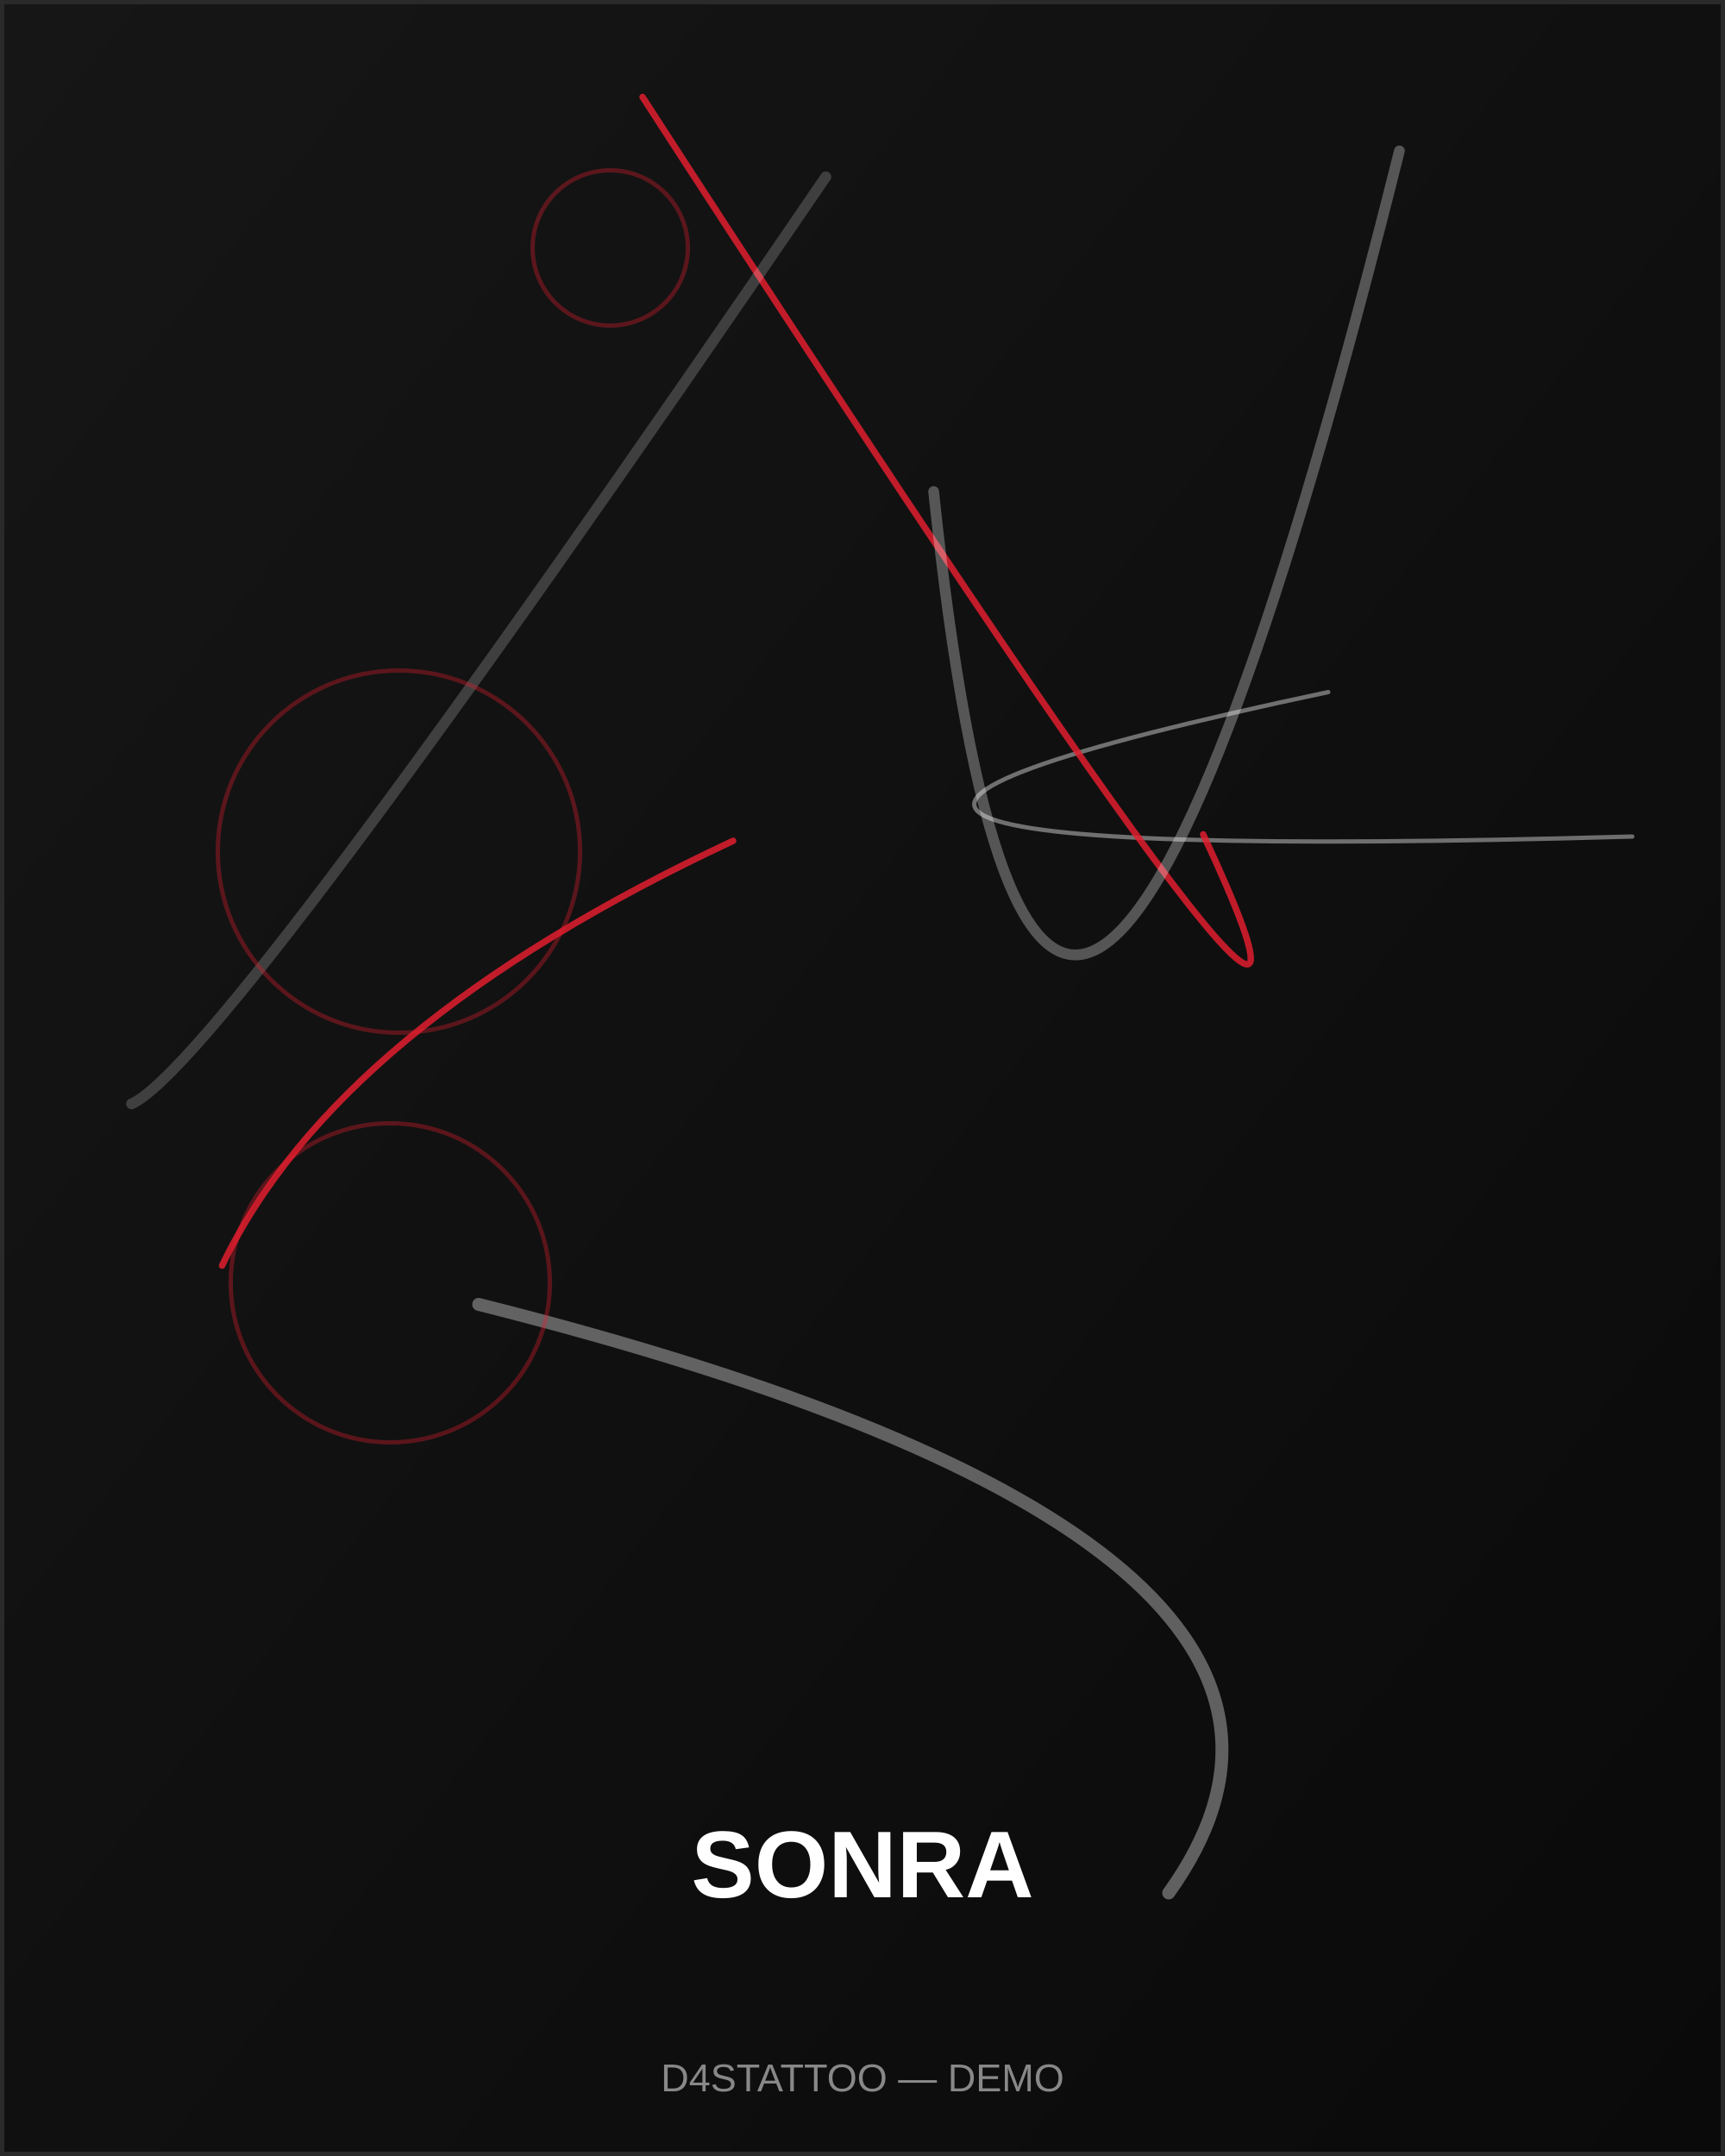
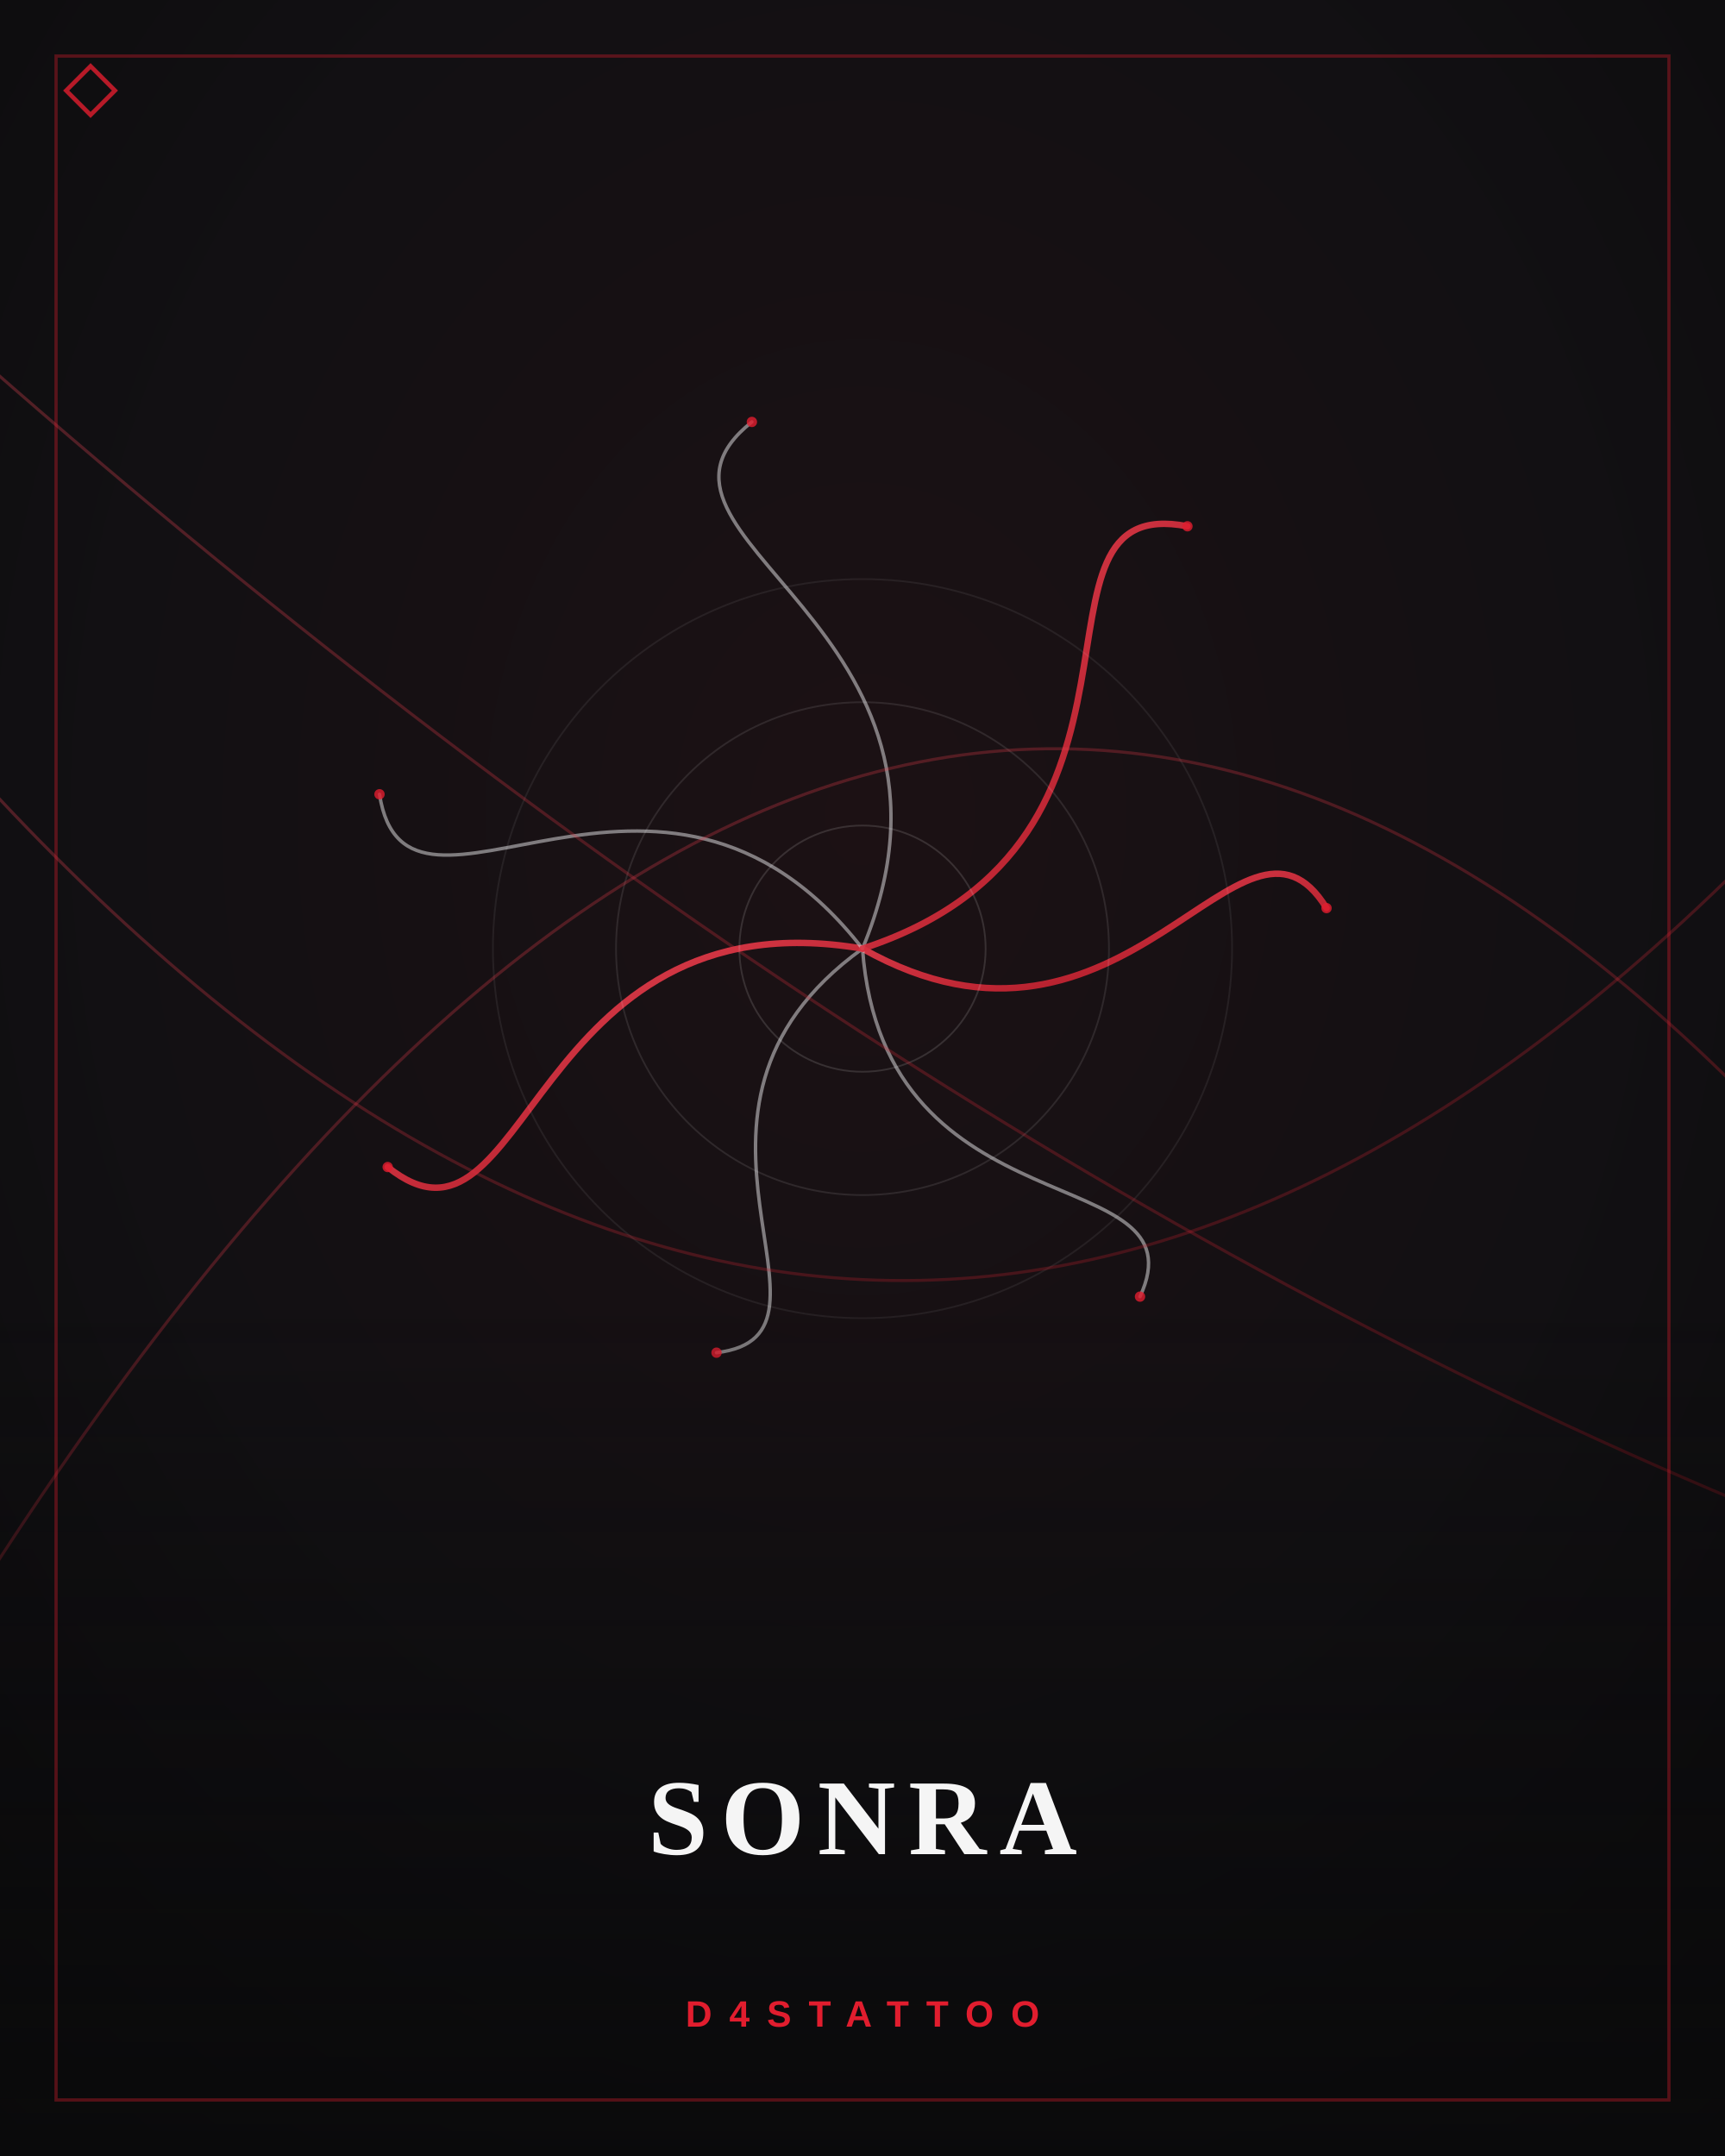
- <svg xmlns="http://www.w3.org/2000/svg" width="800" height="1000" viewBox="0 0 800 1000">
+ <svg xmlns="http://www.w3.org/2000/svg" width="800" height="1000" viewBox="0 0 800 1000" role="img" aria-label="SONRA">
  <defs>
-     <linearGradient id="g" x1="0" y1="0" x2="1" y2="1">
-       <stop offset="0" stop-color="#161616" />
-       <stop offset="1" stop-color="#0a0a0a" />
+     <radialGradient id="bg" cx="50%" cy="38%" r="80%">
+       <stop offset="0%" stop-color="#1c1114" />
+       <stop offset="55%" stop-color="#121013" />
+       <stop offset="100%" stop-color="#0a0a0b" />
+     </radialGradient>
+     <linearGradient id="rg" x1="0" y1="0" x2="1" y2="1">
+       <stop offset="0%" stop-color="#ff4d5e" />
+       <stop offset="100%" stop-color="#b3121f" />
+     </linearGradient>
+     <linearGradient id="fade" x1="0" y1="0" x2="0" y2="1">
+       <stop offset="60%" stop-color="#0a0a0b" stop-opacity="0" />
+       <stop offset="100%" stop-color="#0a0a0b" stop-opacity="0.92" />
    </linearGradient>
  </defs>
-   <rect width="800" height="1000" fill="url(#g)" />
-   <path d="M103 587 Q156 476 340 390" stroke="#e11d2e" stroke-width="3" fill="none" opacity="0.85" stroke-linecap="round" />
-   <path d="M222 605 Q659 715 542 878" stroke="#ffffff" stroke-width="6" fill="none" opacity="0.34" stroke-linecap="round" />
-   <path d="M616 321 Q228 403 757 388" stroke="#ffffff" stroke-width="2" fill="none" opacity="0.4" stroke-linecap="round" />
-   <path d="M558 387 Q659 603 298 45" stroke="#e11d2e" stroke-width="3" fill="none" opacity="0.85" stroke-linecap="round" />
-   <path d="M433 228 Q485 726 649 70" stroke="#ffffff" stroke-width="5" fill="none" opacity="0.29" stroke-linecap="round" />
-   <path d="M61 512 Q102 494 383 82" stroke="#ffffff" stroke-width="5" fill="none" opacity="0.19" stroke-linecap="round" />
-   <circle cx="283" cy="115" r="36" stroke="#e11d2e" stroke-width="2" fill="none" opacity="0.35" />
-   <circle cx="181" cy="595" r="74" stroke="#e11d2e" stroke-width="2" fill="none" opacity="0.35" />
-   <circle cx="185" cy="395" r="84" stroke="#e11d2e" stroke-width="2" fill="none" opacity="0.35" />
-   <rect x="0" y="0" width="800" height="1000" fill="none" stroke="#2a2a2a" stroke-width="4" />
-   <text x="50%" y="880" text-anchor="middle" font-family="Arial, sans-serif" font-size="44" font-weight="bold" fill="#ffffff">SONRA</text>
-   <text x="50%" y="1000" dy="-30" text-anchor="middle" font-family="Arial, sans-serif" font-size="18" fill="#888888">D4STATTOO — DEMO</text>
+   <rect width="800" height="1000" fill="url(#bg)" />
+   <path d="M400 440 C 522.3 508.9, 576.1 357.7, 615.2 421.2" stroke="url(#rg)" stroke-width="3" fill="none" opacity="0.9" stroke-linecap="round" />
+   <circle cx="615.2" cy="421.2" r="2.4" fill="#e11d2e" opacity="0.8" />
+   <path d="M400 440 C 409.8 573.8, 558.6 536.7, 528.7 601.4" stroke="#e8e8ea" stroke-width="1.6" fill="none" opacity="0.5" stroke-linecap="round" />
+   <circle cx="528.7" cy="601.4" r="2.4" fill="#e11d2e" opacity="0.8" />
+   <path d="M400 440 C 294.9 515.7, 400.6 619.3, 332.3 627.4" stroke="#e8e8ea" stroke-width="1.6" fill="none" opacity="0.5" stroke-linecap="round" />
+   <circle cx="332.3" cy="627.4" r="2.4" fill="#e11d2e" opacity="0.8" />
+   <path d="M400 440 C 244.7 413.6, 245.1 593.6, 179.8 541.3" stroke="url(#rg)" stroke-width="3" fill="none" opacity="0.9" stroke-linecap="round" />
+   <circle cx="179.8" cy="541.3" r="2.4" fill="#e11d2e" opacity="0.8" />
+   <path d="M400 440 C 306.1 319.4, 188.5 448.6, 176 368.4" stroke="#e8e8ea" stroke-width="1.6" fill="none" opacity="0.5" stroke-linecap="round" />
+   <circle cx="176" cy="368.4" r="2.4" fill="#e11d2e" opacity="0.8" />
+   <path d="M400 440 C 462.1 290.1, 281.3 249.3, 348.7 195.7" stroke="#e8e8ea" stroke-width="1.6" fill="none" opacity="0.5" stroke-linecap="round" />
+   <circle cx="348.7" cy="195.7" r="2.4" fill="#e11d2e" opacity="0.8" />
+   <path d="M400 440 C 552.8 390.2, 467 227.8, 550.7 244.1" stroke="url(#rg)" stroke-width="3" fill="none" opacity="0.9" stroke-linecap="round" />
+   <circle cx="550.7" cy="244.1" r="2.4" fill="#e11d2e" opacity="0.8" />
+   <circle cx="400" cy="440" r="57.1" stroke="#ffffff" stroke-width="0.8" fill="none" opacity="0.13" />
+   <circle cx="400" cy="440" r="114.3" stroke="#ffffff" stroke-width="0.8" fill="none" opacity="0.1" />
+   <circle cx="400" cy="440" r="171.4" stroke="#ffffff" stroke-width="0.8" fill="none" opacity="0.07" />
+   <path d="M-20 349 Q 400 818, 820 389" stroke="url(#rg)" stroke-width="1.4" fill="none" opacity="0.28" />
+   <path d="M-20 754 Q 400 83, 820 519" stroke="url(#rg)" stroke-width="1.4" fill="none" opacity="0.28" />
+   <path d="M-20 157 Q 400 529, 820 702" stroke="url(#rg)" stroke-width="1.4" fill="none" opacity="0.28" />
+   <rect width="800" height="1000" fill="url(#fade)" />
+   <rect x="26" y="26" width="748" height="948" fill="none" stroke="#e11d2e" stroke-opacity="0.35" stroke-width="1.5" />
+   <rect x="34" y="34" width="16" height="16" fill="none" stroke="#e11d2e" stroke-width="2" opacity=".8" transform="rotate(45 42 42)" />
+   <text x="50%" y="860" text-anchor="middle" font-family="Georgia, 'Times New Roman', serif" font-size="50" font-weight="700" fill="#f5f5f5" letter-spacing="6">SONRA</text>
+   <text x="50%" y="940" text-anchor="middle" font-family="Arial, sans-serif" font-size="17" fill="#e11d2e" letter-spacing="8" font-weight="700">D4STATTOO</text>
</svg>
